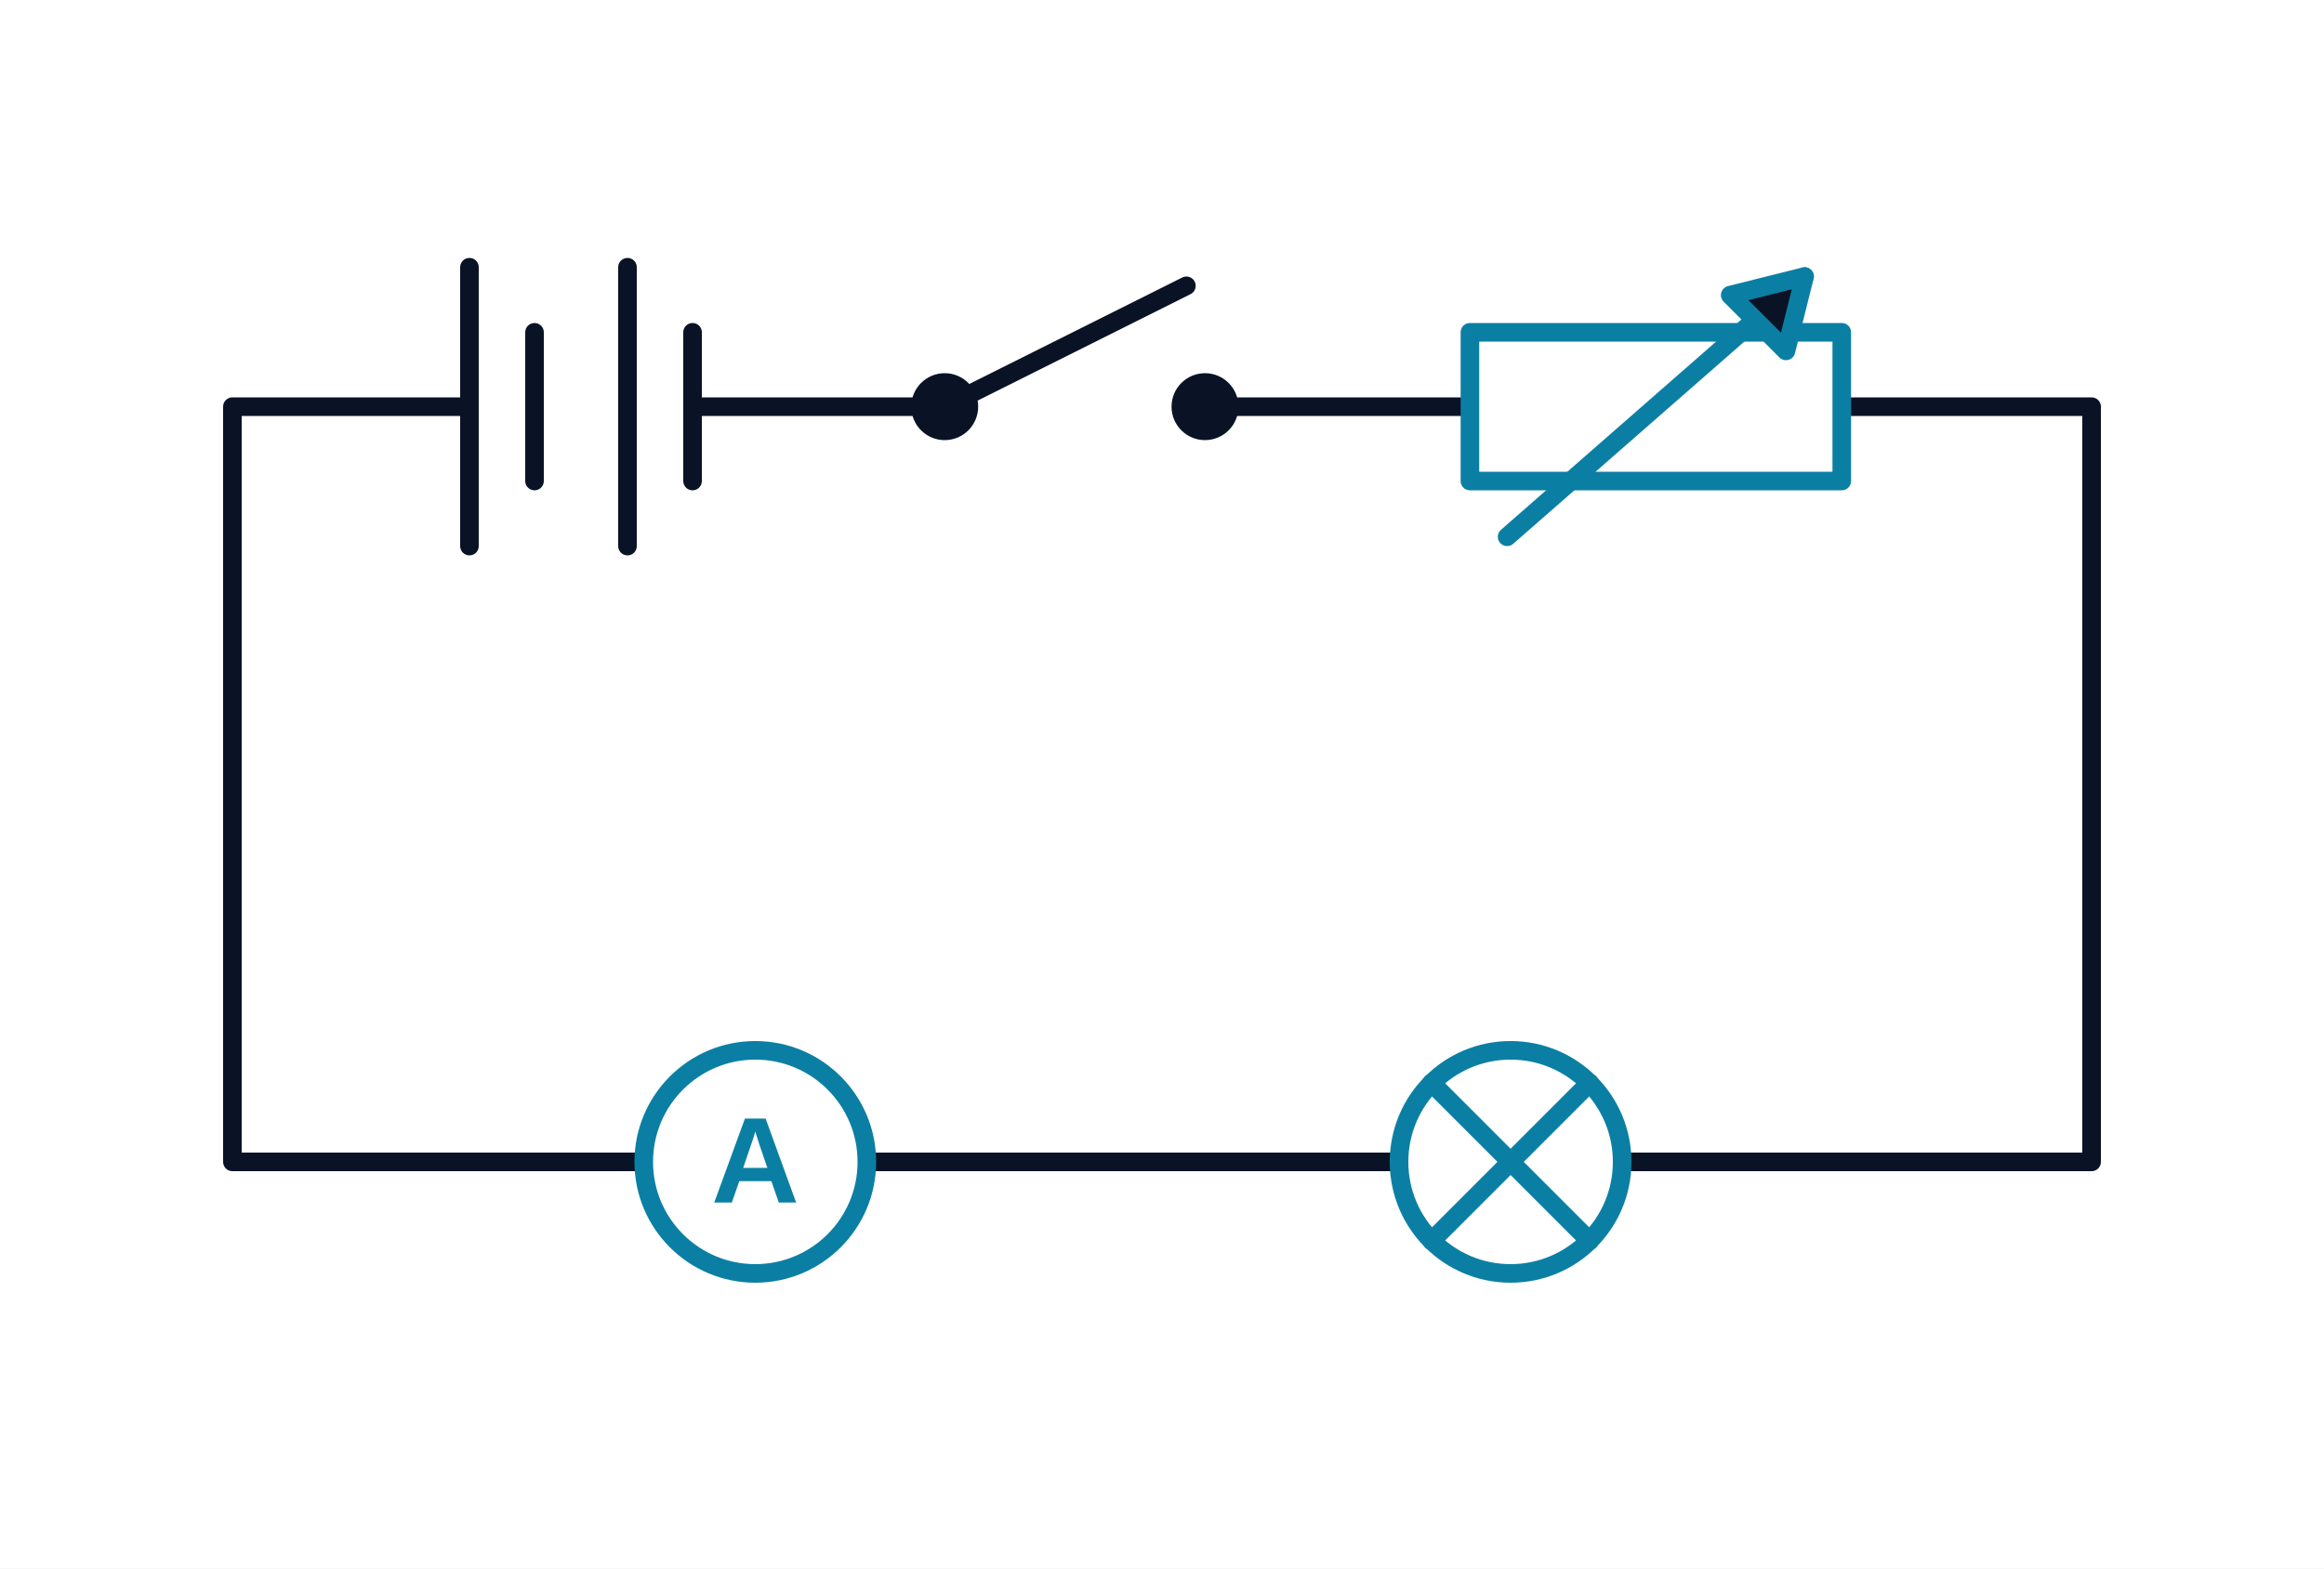
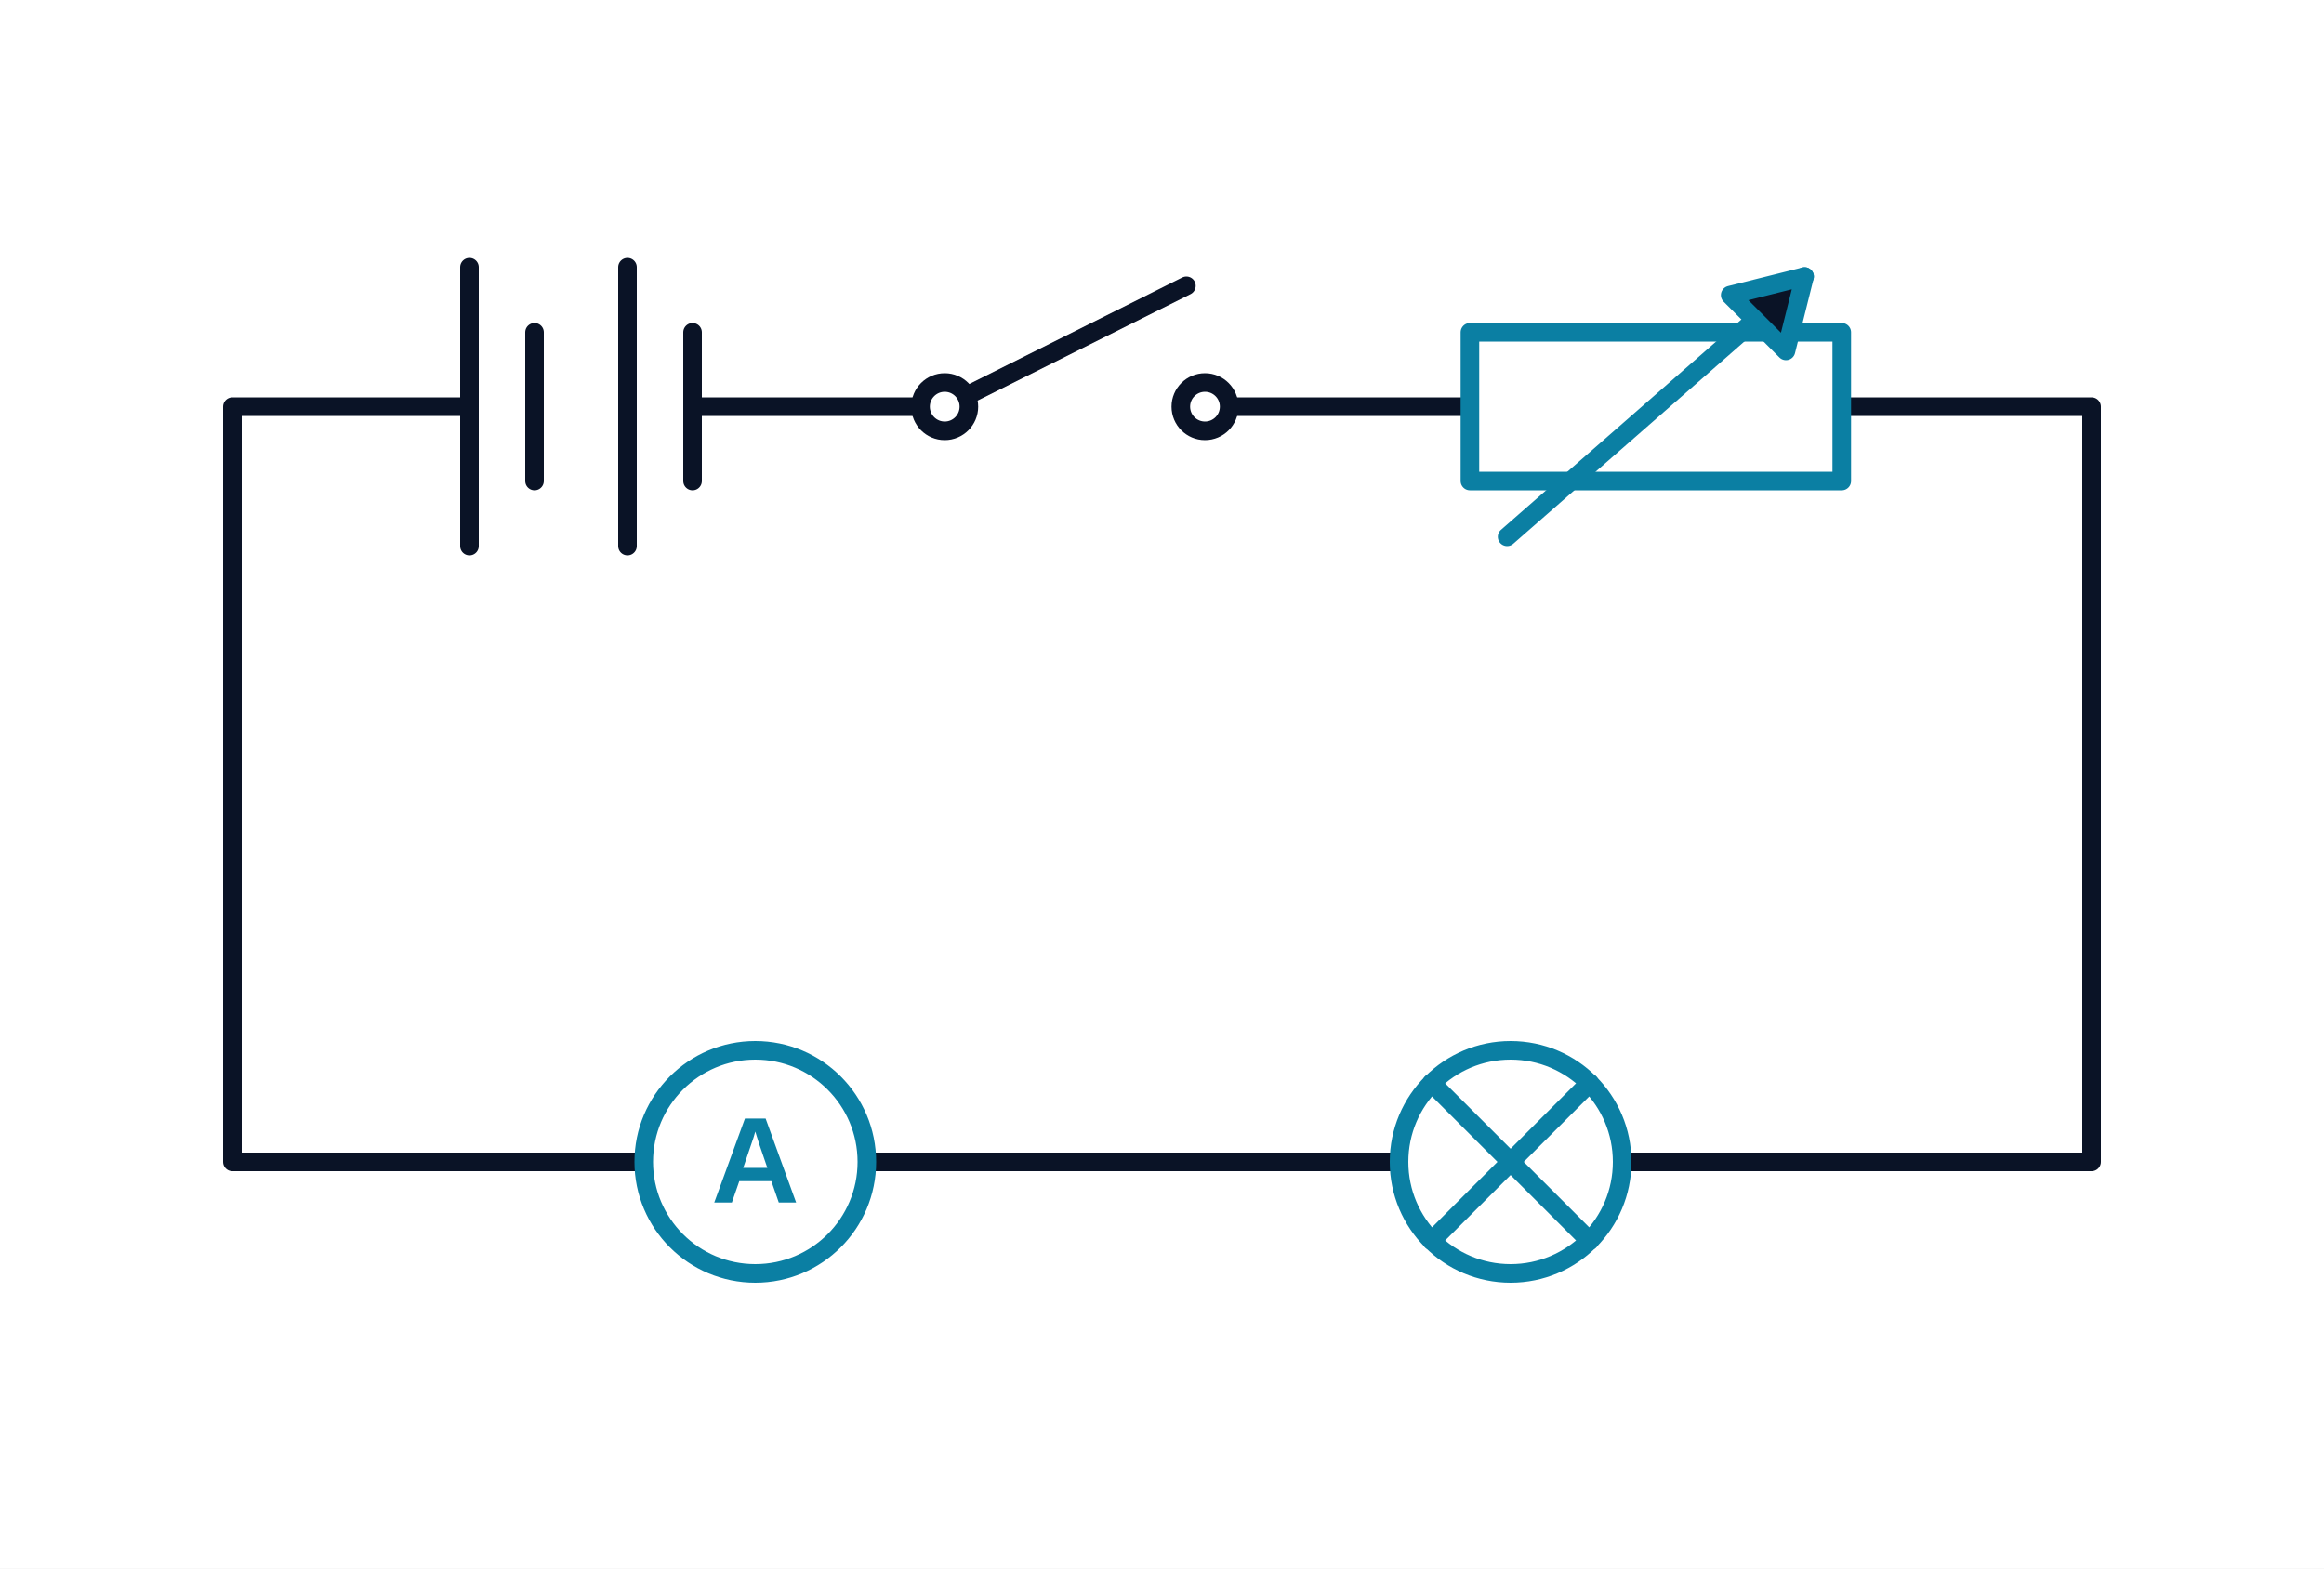
<svg xmlns="http://www.w3.org/2000/svg" viewBox="0 0 400 270" width="400" height="270" role="img" font-family="Arial, Helvetica, sans-serif" fill="none" stroke="#0a1326" stroke-width="3.2" stroke-linecap="round" stroke-linejoin="round">
  <rect width="400" height="270" fill="#ffffff" stroke="none" />
  <path d="M40 70 H360 V200 H40 Z" stroke="#0a1326" stroke-width="3.2" fill="none" />
  <g transform="translate(100 70) rotate(0) scale(1.6)" stroke="#0a1326" stroke-width="2">
    <rect x="-12" y="-5" width="24" height="10" fill="#ffffff" stroke="none" />
    <line x1="-12" y1="-15" x2="-12" y2="15" />
    <line x1="-5" y1="-8" x2="-5" y2="8" />
    <line x1="5" y1="-15" x2="5" y2="15" />
    <line x1="12" y1="-8" x2="12" y2="8" />
  </g>
  <g transform="translate(185 70) rotate(0) scale(1.6)" stroke="#0a1326" stroke-width="2">
    <rect x="-14" y="-5" width="28" height="10" fill="#ffffff" stroke="none" />
-     <circle cx="-14" cy="0" r="2.6" fill="#0a1326" />
-     <circle cx="14" cy="0" r="2.6" fill="#0a1326" />
    <line x1="-14" y1="0" x2="12" y2="-13" />
+     <circle cx="-14" cy="0" r="2.6" fill="#ffffff" />
+     <circle cx="14" cy="0" r="2.6" fill="#ffffff" />
  </g>
  <g transform="translate(285 70) rotate(0) scale(1.6)" stroke="#0b7fa3" stroke-width="2">
    <rect x="-20" y="-5" width="40" height="10" fill="#ffffff" stroke="none" />
    <rect x="-20" y="-8" width="40" height="16" />
    <line x1="-16" y1="14" x2="16" y2="-14" />
    <path d="M16 -14 L8 -12 L14 -6 Z" fill="#0a1326" />
  </g>
  <g transform="translate(130 200) rotate(0) scale(1.6)" stroke="#0b7fa3" stroke-width="2">
    <rect x="-12" y="-5" width="24" height="10" fill="#ffffff" stroke="none" />
    <circle r="12" />
  </g>
  <text x="130" y="207" text-anchor="middle" font-size="21" font-weight="700" fill="#0b7fa3" stroke="none">A</text>
  <g transform="translate(260 200) rotate(0) scale(1.6)" stroke="#0b7fa3" stroke-width="2">
    <rect x="-12" y="-5" width="24" height="10" fill="#ffffff" stroke="none" />
    <circle r="12" />
    <line x1="-8.5" y1="-8.5" x2="8.5" y2="8.5" />
    <line x1="-8.5" y1="8.5" x2="8.5" y2="-8.5" />
  </g>
</svg>
